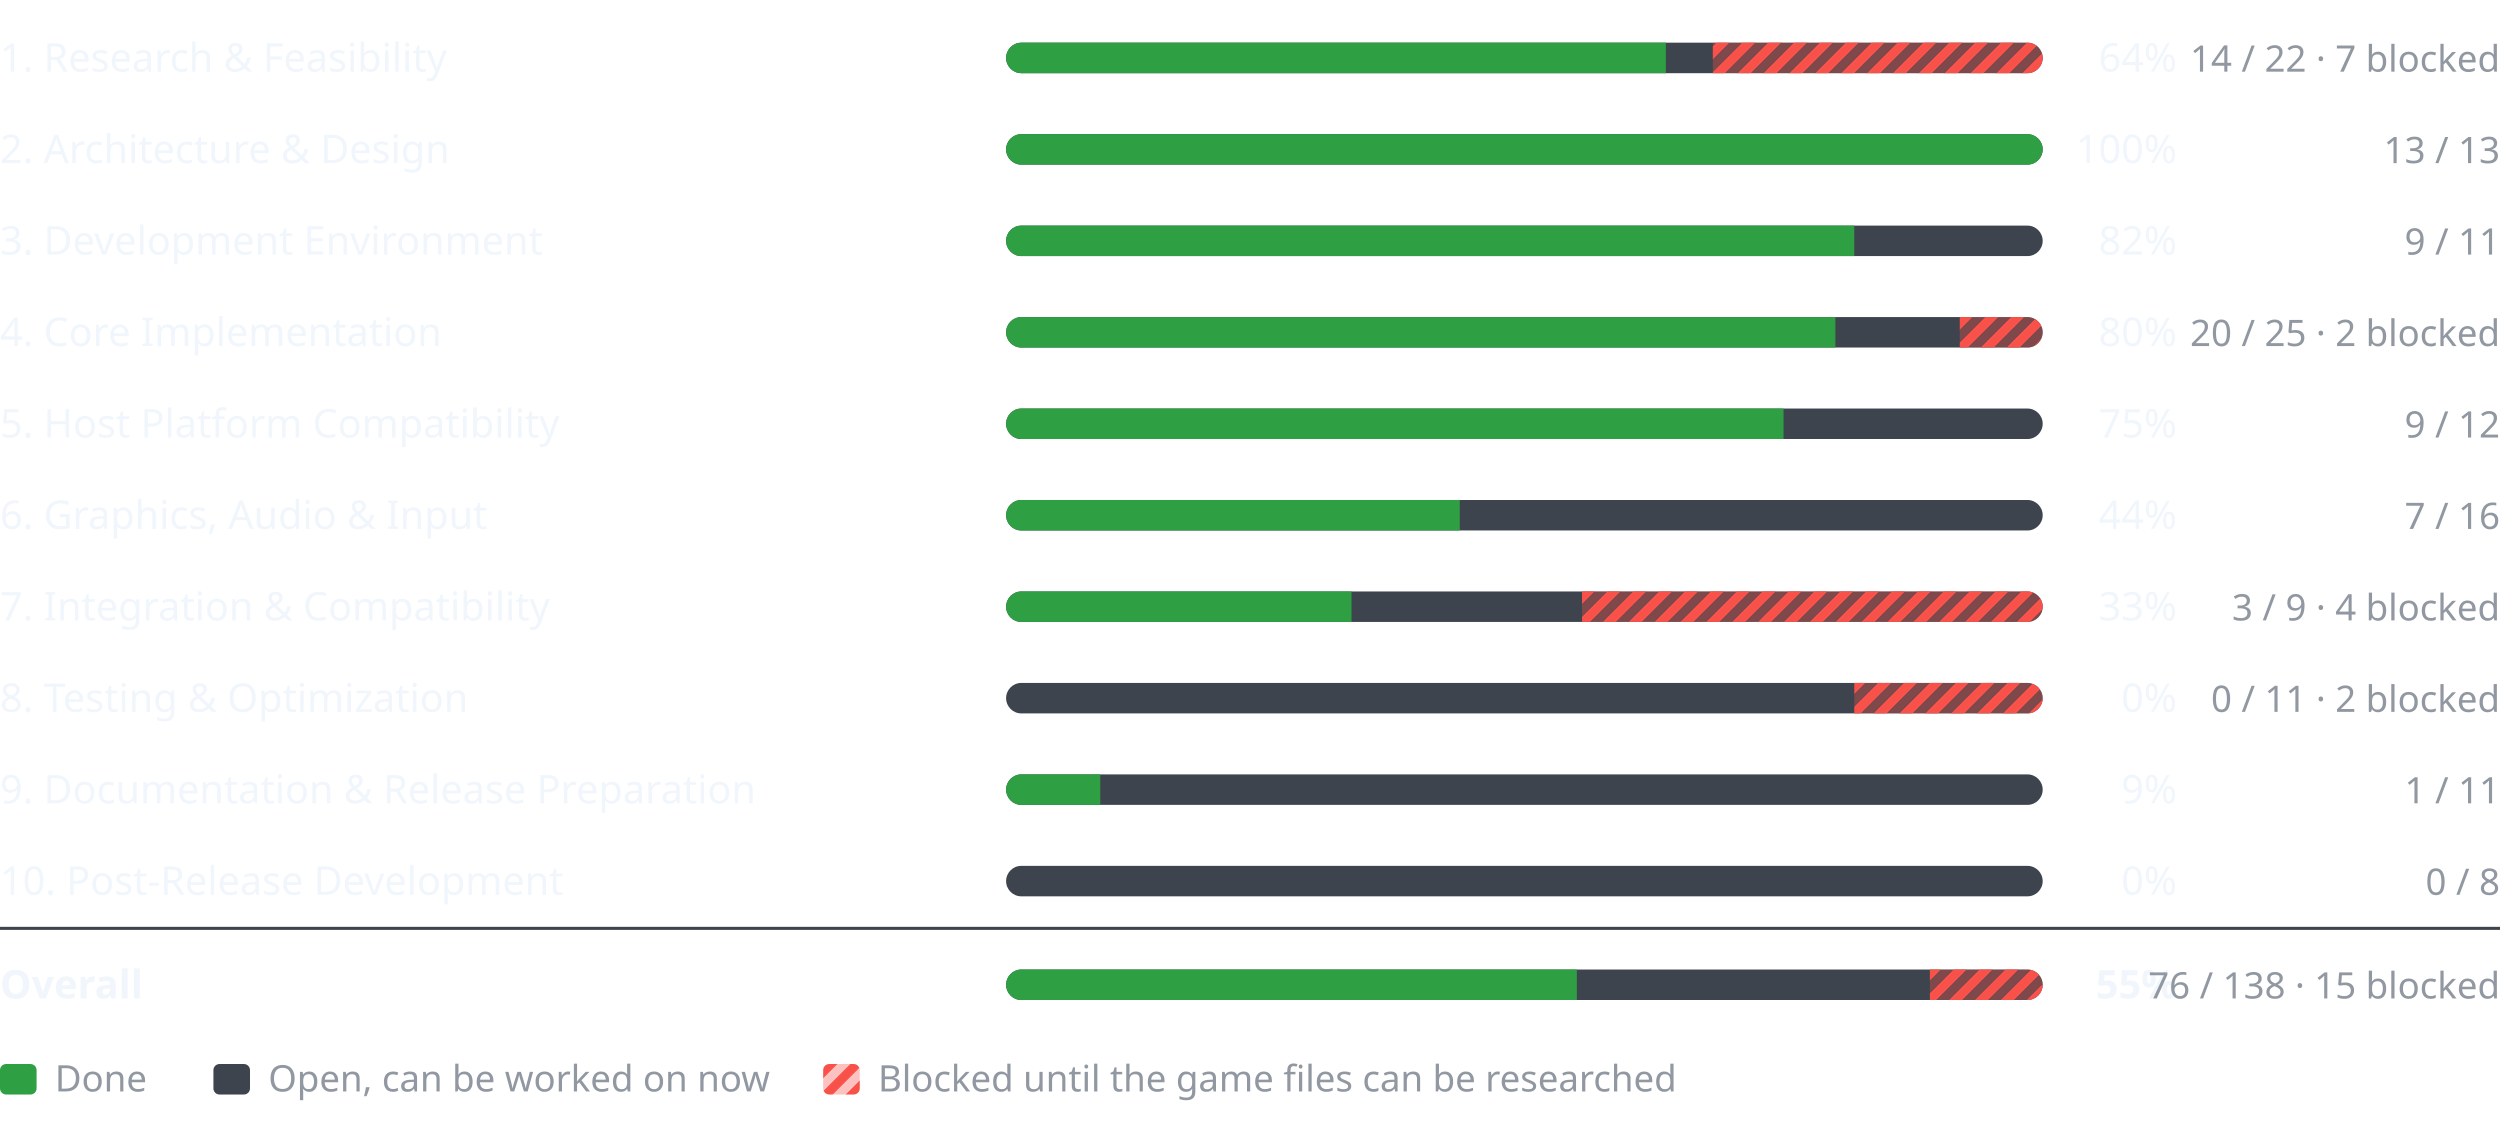
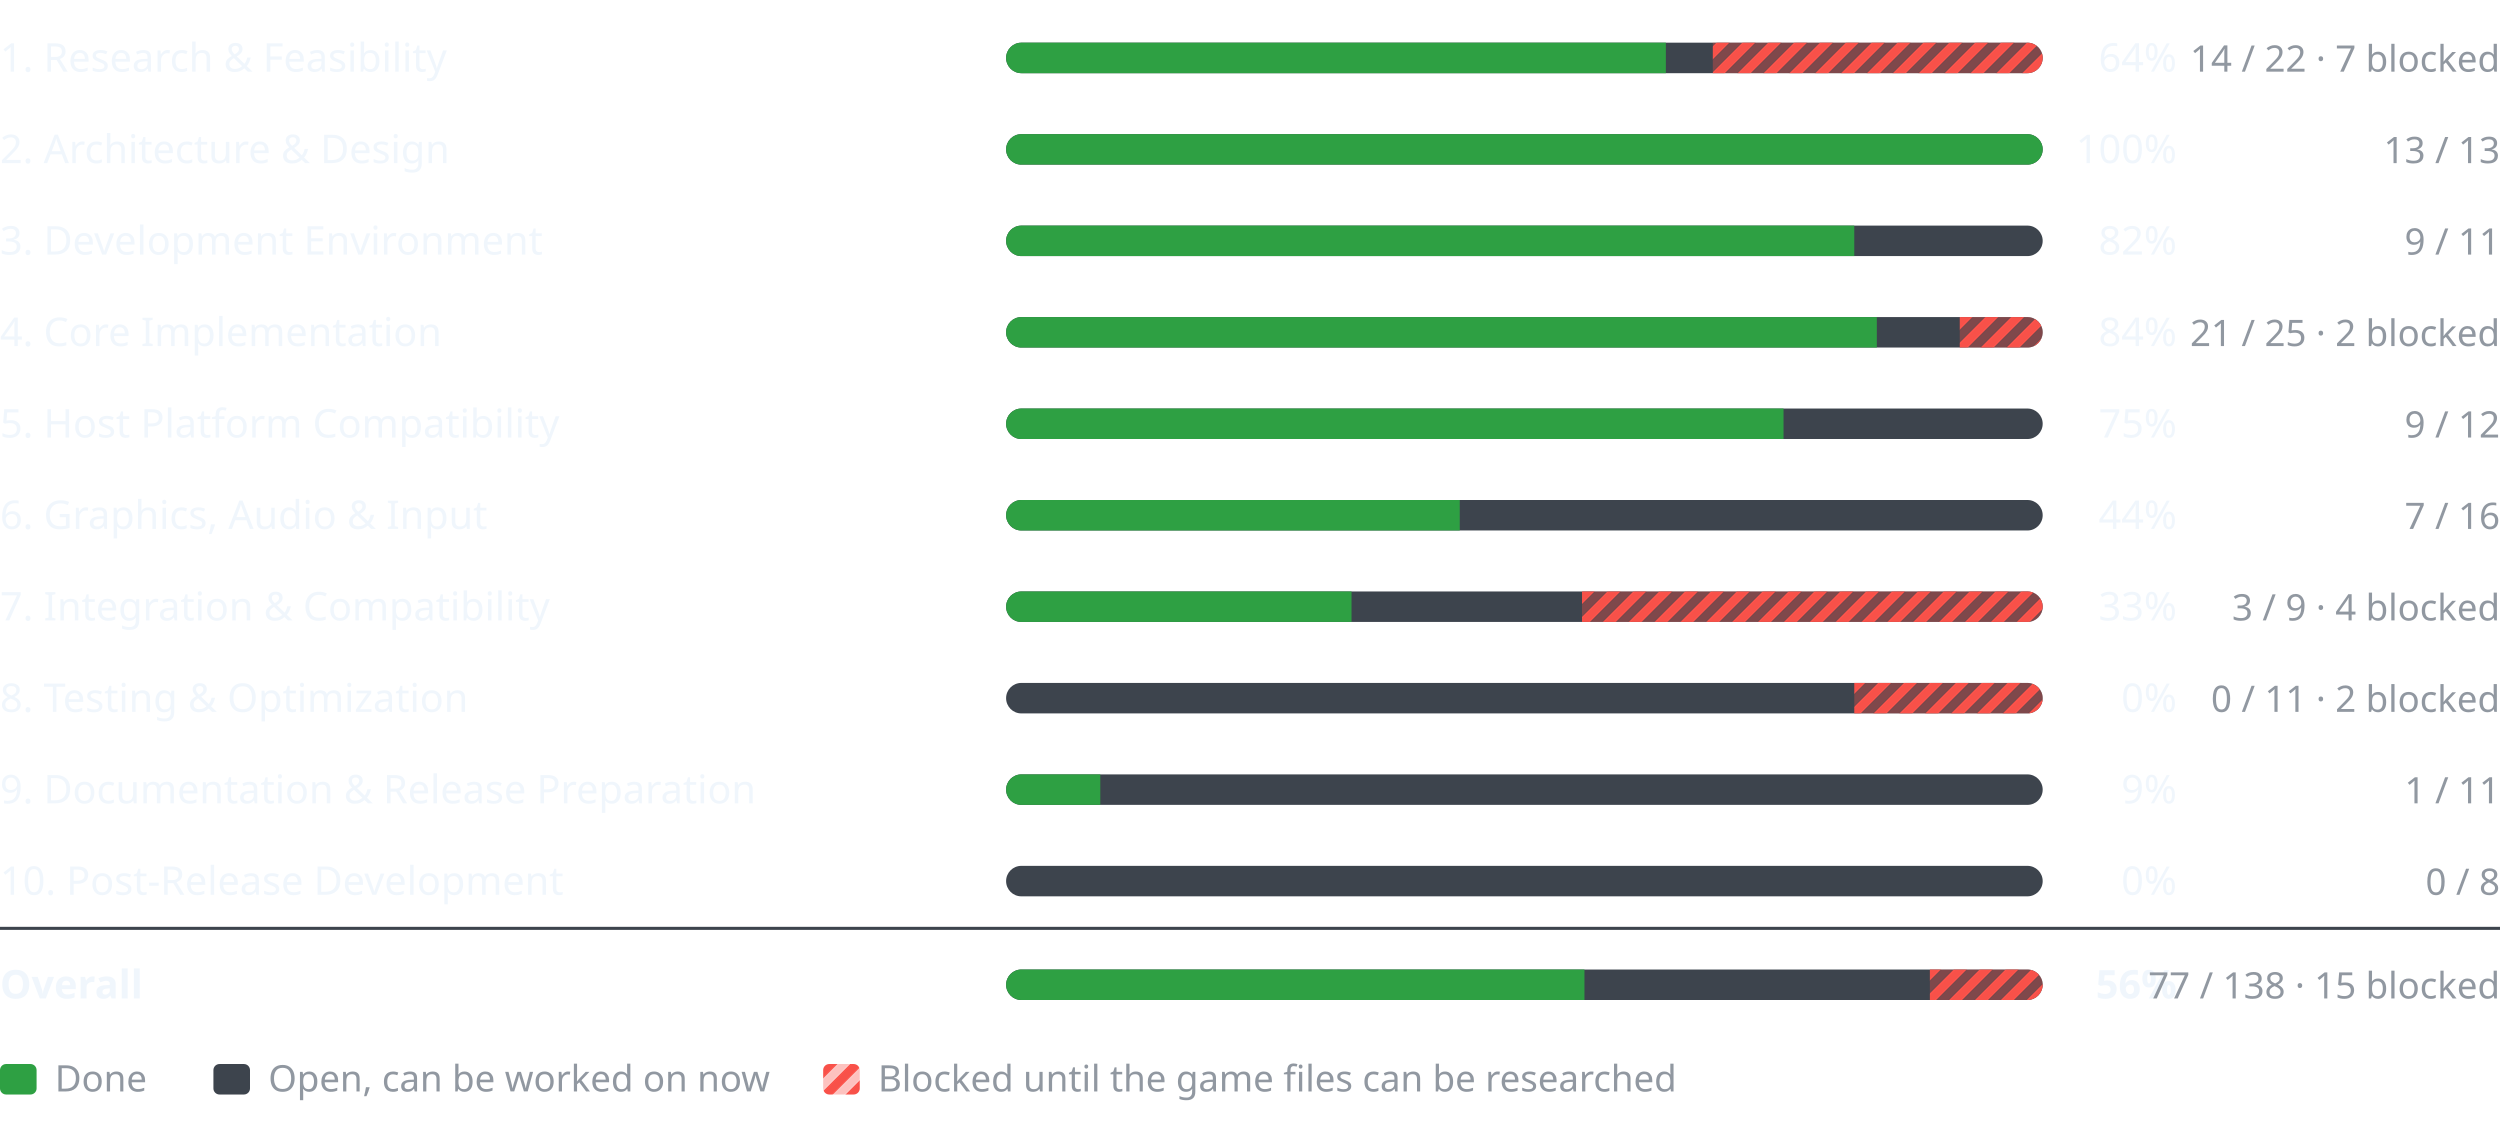
- <svg xmlns="http://www.w3.org/2000/svg" width="820" height="374" viewBox="0 0 820 374" role="img" aria-label="Roadmap: 76 of 138 tasks done, 15 blocked on game files">
+ <svg xmlns="http://www.w3.org/2000/svg" width="820" height="374" viewBox="0 0 820 374" role="img" aria-label="Roadmap: 77 of 138 tasks done, 15 blocked on game files">
  <style>
  text { font-family: -apple-system, BlinkMacSystemFont, "Segoe UI", "Noto Sans", Helvetica, Arial, sans-serif; font-size: 13px; fill: #f0f6fc; }
  .sub { fill: #9198a1; font-size: 12px; }
  .num { font-variant-numeric: tabular-nums; }
  .strong { font-weight: 600; }
  .group { font-size: 12px; font-weight: 600; fill: #9198a1; letter-spacing: 0.06em; }
  .track { fill: #3d444d; }
  .done { fill: #2ea043; }
  .rule { stroke: #3d444d; }
</style>
  <defs>
    <pattern id="blocked" width="6" height="6" patternUnits="userSpaceOnUse" patternTransform="rotate(45)">
      <rect width="6" height="6" fill="#f85149" opacity="0.35" />
      <rect width="3" height="6" fill="#f85149" />
    </pattern>
  </defs>
  <text class="" x="0" y="23.5">1. Research &amp; Feasibility</text>
  <clipPath id="bar14">
    <rect x="330" y="14.0" width="340" height="10" rx="5.0" />
  </clipPath>
  <g clip-path="url(#bar14)">
    <rect class="track" x="330" y="14.0" width="340" height="10" />
    <rect class="done" x="330" y="14.0" width="216.4" height="10" />
    <rect fill="url(#blocked)" x="561.8" y="14.0" width="108.2" height="10" />
  </g>
  <text class="num" x="714" y="23.5" text-anchor="end">64%</text>
  <text class="num sub" x="820" y="23.5" text-anchor="end">14 / 22 · 7 blocked</text>
  <text class="" x="0" y="53.5">2. Architecture &amp; Design</text>
  <clipPath id="bar44">
    <rect x="330" y="44.0" width="340" height="10" rx="5.0" />
  </clipPath>
  <g clip-path="url(#bar44)">
    <rect class="track" x="330" y="44.0" width="340" height="10" />
    <rect class="done" x="330" y="44.0" width="340.0" height="10" />
  </g>
  <text class="num" x="714" y="53.5" text-anchor="end">100%</text>
  <text class="num sub" x="820" y="53.5" text-anchor="end">13 / 13</text>
  <text class="" x="0" y="83.5">3. Development Environment</text>
  <clipPath id="bar74">
    <rect x="330" y="74.0" width="340" height="10" rx="5.0" />
  </clipPath>
  <g clip-path="url(#bar74)">
    <rect class="track" x="330" y="74.0" width="340" height="10" />
    <rect class="done" x="330" y="74.0" width="278.2" height="10" />
  </g>
  <text class="num" x="714" y="83.5" text-anchor="end">82%</text>
  <text class="num sub" x="820" y="83.5" text-anchor="end">9 / 11</text>
  <text class="" x="0" y="113.5">4. Core Implementation</text>
  <clipPath id="bar104">
    <rect x="330" y="104.0" width="340" height="10" rx="5.0" />
  </clipPath>
  <g clip-path="url(#bar104)">
    <rect class="track" x="330" y="104.0" width="340" height="10" />
-     <rect class="done" x="330" y="104.0" width="272.0" height="10" />
+     <rect class="done" x="330" y="104.0" width="285.6" height="10" />
    <rect fill="url(#blocked)" x="642.8" y="104.0" width="27.2" height="10" />
  </g>
-   <text class="num" x="714" y="113.5" text-anchor="end">80%</text>
-   <text class="num sub" x="820" y="113.5" text-anchor="end">20 / 25 · 2 blocked</text>
+   <text class="num" x="714" y="113.5" text-anchor="end">84%</text>
+   <text class="num sub" x="820" y="113.5" text-anchor="end">21 / 25 · 2 blocked</text>
  <text class="" x="0" y="143.5">5. Host Platform Compatibility</text>
  <clipPath id="bar134">
    <rect x="330" y="134.0" width="340" height="10" rx="5.0" />
  </clipPath>
  <g clip-path="url(#bar134)">
    <rect class="track" x="330" y="134.0" width="340" height="10" />
    <rect class="done" x="330" y="134.0" width="255.0" height="10" />
  </g>
  <text class="num" x="714" y="143.5" text-anchor="end">75%</text>
  <text class="num sub" x="820" y="143.5" text-anchor="end">9 / 12</text>
  <text class="" x="0" y="173.5">6. Graphics, Audio &amp; Input</text>
  <clipPath id="bar164">
    <rect x="330" y="164.0" width="340" height="10" rx="5.0" />
  </clipPath>
  <g clip-path="url(#bar164)">
    <rect class="track" x="330" y="164.0" width="340" height="10" />
    <rect class="done" x="330" y="164.0" width="148.8" height="10" />
  </g>
  <text class="num" x="714" y="173.5" text-anchor="end">44%</text>
  <text class="num sub" x="820" y="173.5" text-anchor="end">7 / 16</text>
  <text class="" x="0" y="203.5">7. Integration &amp; Compatibility</text>
  <clipPath id="bar194">
    <rect x="330" y="194.0" width="340" height="10" rx="5.0" />
  </clipPath>
  <g clip-path="url(#bar194)">
    <rect class="track" x="330" y="194.0" width="340" height="10" />
    <rect class="done" x="330" y="194.0" width="113.3" height="10" />
    <rect fill="url(#blocked)" x="518.9" y="194.0" width="151.1" height="10" />
  </g>
  <text class="num" x="714" y="203.5" text-anchor="end">33%</text>
  <text class="num sub" x="820" y="203.5" text-anchor="end">3 / 9 · 4 blocked</text>
  <text class="" x="0" y="233.5">8. Testing &amp; Optimization</text>
  <clipPath id="bar224">
    <rect x="330" y="224.0" width="340" height="10" rx="5.0" />
  </clipPath>
  <g clip-path="url(#bar224)">
    <rect class="track" x="330" y="224.0" width="340" height="10" />
    <rect fill="url(#blocked)" x="608.2" y="224.0" width="61.8" height="10" />
  </g>
  <text class="num" x="714" y="233.5" text-anchor="end">0%</text>
  <text class="num sub" x="820" y="233.5" text-anchor="end">0 / 11 · 2 blocked</text>
  <text class="" x="0" y="263.5">9. Documentation &amp; Release Preparation</text>
  <clipPath id="bar254">
    <rect x="330" y="254.0" width="340" height="10" rx="5.0" />
  </clipPath>
  <g clip-path="url(#bar254)">
    <rect class="track" x="330" y="254.0" width="340" height="10" />
    <rect class="done" x="330" y="254.0" width="30.9" height="10" />
  </g>
  <text class="num" x="714" y="263.5" text-anchor="end">9%</text>
  <text class="num sub" x="820" y="263.5" text-anchor="end">1 / 11</text>
  <text class="" x="0" y="293.5">10. Post-Release Development</text>
  <clipPath id="bar284">
    <rect x="330" y="284.0" width="340" height="10" rx="5.0" />
  </clipPath>
  <g clip-path="url(#bar284)">
    <rect class="track" x="330" y="284.0" width="340" height="10" />
  </g>
  <text class="num" x="714" y="293.5" text-anchor="end">0%</text>
  <text class="num sub" x="820" y="293.5" text-anchor="end">0 / 8</text>
  <line class="rule" x1="0" x2="820" y1="304.5" y2="304.5" />
  <text class="strong" x="0" y="327.5">Overall</text>
  <clipPath id="bar318">
    <rect x="330" y="318.0" width="340" height="10" rx="5.0" />
  </clipPath>
  <g clip-path="url(#bar318)">
    <rect class="track" x="330" y="318.0" width="340" height="10" />
-     <rect class="done" x="330" y="318.0" width="187.2" height="10" />
+     <rect class="done" x="330" y="318.0" width="189.7" height="10" />
    <rect fill="url(#blocked)" x="633.0" y="318.0" width="37.0" height="10" />
  </g>
-   <text class="num strong" x="714" y="327.5" text-anchor="end">55%</text>
-   <text class="num sub" x="820" y="327.5" text-anchor="end">76 / 138 · 15 blocked</text>
+   <text class="num strong" x="714" y="327.5" text-anchor="end">56%</text>
+   <text class="num sub" x="820" y="327.5" text-anchor="end">77 / 138 · 15 blocked</text>
  <rect class="done" x="0" y="349.0" width="12" height="10" rx="2" />
  <text class="sub" x="18" y="358.0">Done</text>
  <rect class="track" x="70" y="349.0" width="12" height="10" rx="2" />
  <text class="sub" x="88" y="358.0">Open, can be worked on now</text>
  <rect fill="url(#blocked)" x="270" y="349.0" width="12" height="10" rx="2" />
  <text class="sub" x="288" y="358.0">Blocked until the game files can be researched</text>
</svg>
